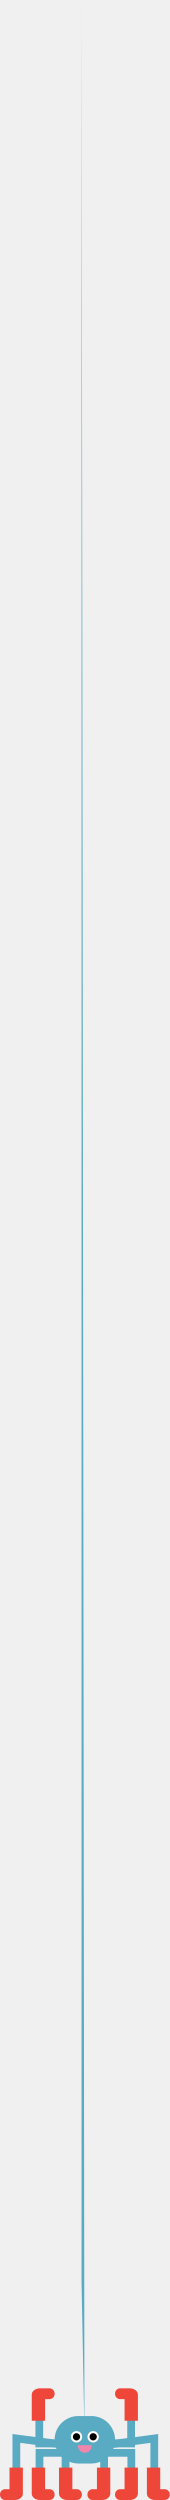
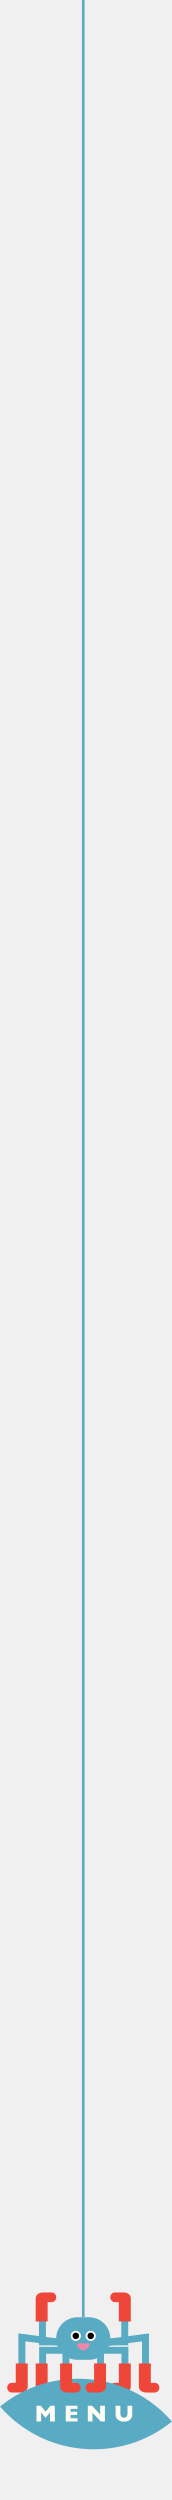
- <svg xmlns="http://www.w3.org/2000/svg" width="92.873" height="1367.812" viewBox="0 0 92.873 1367.812">
-   <g id="Group_3301" data-name="Group 3301" transform="translate(-1970.921 10519.762)">
-     <rect id="Rectangle_2476" data-name="Rectangle 2476" width="33.069" height="25.973" rx="12.987" transform="translate(2000.795 -9197.889)" fill="#59aac3" />
-     <path id="Path_5742" data-name="Path 5742" d="M-3789.137,11041.448h-4.247v-20.691h-12.587v-4.246h16.834Z" transform="translate(5834.033 -20196.385)" fill="#59aac3" />
-     <path id="Path_5743" data-name="Path 5743" d="M-3993.126,11041.448h-4.247v-24.937h17.307v4.246h-13.06Z" transform="translate(5987.781 -20196.385)" fill="#59aac3" />
-     <path id="Path_5744" data-name="Path 5744" d="M-3829.985,11032.012h-4.247v-11.255h-4.059v-4.246h8.306Z" transform="translate(5859.995 -20196.385)" fill="#59aac3" />
-     <path id="Path_5745" data-name="Path 5745" d="M-3920.731,11040.64h-4.246v-24.129h8.5v4.246h-4.257Z" transform="translate(5929.626 -20196.385)" fill="#59aac3" />
-     <path id="Path_5746" data-name="Path 5746" d="M-4057.523,11009.617h-4.247v-34.674l27.39,3.621-.558,4.21-22.585-2.984Z" transform="translate(6039.508 -20162.996)" fill="#59aac3" />
-     <path id="Path_5747" data-name="Path 5747" d="M-3925.023,11080.157v-11.826h-7.3v14.282c0,1.9,2,3.448,4.465,3.448h4.9a2.835,2.835,0,0,0,3.14-2.95h0a2.836,2.836,0,0,0-3.14-2.954Z" transform="translate(5935.529 -20238.012)" fill="#ef463a" />
-     <path id="Path_5748" data-name="Path 5748" d="M-4000.843,11080.157v-11.826h-7.3v14.282c0,1.9,2,3.448,4.466,3.448h4.9a2.834,2.834,0,0,0,3.139-2.95h0a2.835,2.835,0,0,0-3.139-2.954Z" transform="translate(5996.434 -20238.012)" fill="#ef463a" />
-     <path id="Path_5749" data-name="Path 5749" d="M-3848.1,11080.157v-11.826h7.3v14.282c0,1.9-2,3.448-4.466,3.448h-4.9a2.835,2.835,0,0,1-3.14-2.95h0a2.836,2.836,0,0,1,3.14-2.954Z" transform="translate(5872.059 -20238.012)" fill="#ef463a" />
-     <path id="Path_5750" data-name="Path 5750" d="M-3771.275,11080.157v-11.826h7.3v14.282c0,1.9-2,3.448-4.465,3.448h-4.9a2.836,2.836,0,0,1-3.14-2.95h0a2.837,2.837,0,0,1,3.14-2.954Z" transform="translate(5810.345 -20238.012)" fill="#ef463a" />
-     <path id="Path_5751" data-name="Path 5751" d="M-4091.217,11080.157v-11.826h7.3v14.282c0,1.9-2,3.448-4.465,3.448h-4.9a2.835,2.835,0,0,1-3.14-2.95h0a2.836,2.836,0,0,1,3.14-2.954Z" transform="translate(6067.343 -20238.012)" fill="#ef463a" />
-     <path id="Path_5752" data-name="Path 5752" d="M-3768.383,11009.617h-4.246v-29.827l-22.586,2.984-.557-4.21,27.39-3.621Z" transform="translate(5825.841 -20162.996)" fill="#59aac3" />
-     <path id="Path_5753" data-name="Path 5753" d="M-3981.086,10910.261h-16.836v-24.937h4.247v20.69h12.589Z" transform="translate(5988.221 -20091.008)" fill="#59aac3" />
-     <path id="Path_5754" data-name="Path 5754" d="M-3791.614,10910.261h-17.307v-4.246h13.06v-20.69h4.247Z" transform="translate(5836.403 -20091.008)" fill="#59aac3" />
-     <circle id="Ellipse_403" data-name="Ellipse 403" cx="3.114" cy="3.114" r="3.114" transform="translate(2009.656 -9189.646)" fill="#fff" />
-     <circle id="Ellipse_404" data-name="Ellipse 404" cx="3.114" cy="3.114" r="3.114" transform="translate(2018.775 -9189.646)" fill="#fff" />
-     <circle id="Ellipse_405" data-name="Ellipse 405" cx="1.997" cy="1.997" r="1.997" transform="translate(2010.773 -9188.529)" />
-     <circle id="Ellipse_406" data-name="Ellipse 406" cx="1.997" cy="1.997" r="1.997" transform="translate(2019.892 -9188.529)" />
-     <path id="Path_5755" data-name="Path 5755" d="M-4000.843,10853.819v11.828h-7.3v-14.279c0-1.908,2-3.453,4.466-3.453h4.9a2.834,2.834,0,0,1,3.139,2.953h0a2.835,2.835,0,0,1-3.139,2.951Z" transform="translate(5996.434 -20060.957)" fill="#ef463a" />
-     <path id="Path_5756" data-name="Path 5756" d="M-3771.275,10853.819v11.828h7.3v-14.279c0-1.908-2-3.453-4.465-3.453h-4.9a2.836,2.836,0,0,0-3.14,2.953h0a2.837,2.837,0,0,0,3.14,2.951Z" transform="translate(5810.345 -20060.957)" fill="#ef463a" />
-     <path id="Path_5757" data-name="Path 5757" d="M-3872.294,11006.078a4,4,0,0,1-3.816,4.168,4,4,0,0,1-3.816-4.168" transform="translate(5893.438 -20188.006)" fill="#f086ab" />
-     <path id="Path_5758" data-name="Path 5758" d="M-3680.614,11080.157v-11.826h-7.3v14.282c0,1.9,2,3.448,4.466,3.448h4.9a2.834,2.834,0,0,0,3.139-2.95h0a2.835,2.835,0,0,0-3.139-2.954Z" transform="translate(5739.203 -20238.012)" fill="#ef463a" />
-     <path id="Path_6278" data-name="Path 6278" d="M0,497.7V-750.976L1.572,579.519h0Z" transform="translate(2015.543 -9768.786)" fill="#59aac3" />
+ <svg xmlns="http://www.w3.org/2000/svg" width="97.231" height="1413.876" viewBox="0 0 97.231 1413.876">
+   <g id="Group_3439" data-name="Group 3439" transform="translate(-1847.827 10519.762)">
+     <rect id="Rectangle_2804" data-name="Rectangle 2804" width="30.63" height="24.057" rx="12.029" transform="translate(1879.592 -9209.227)" fill="#59aac3" />
+     <path id="Path_6585" data-name="Path 6585" d="M-3790.378,11039.608h-3.934v-19.165h-11.659v-3.933h15.592Z" transform="translate(5710.818 -20209.051)" fill="#59aac3" />
+     <path id="Path_6586" data-name="Path 6586" d="M-3993.44,11039.608h-3.934v-23.1h16.031v3.933h-12.1Z" transform="translate(5867.344 -20209.051)" fill="#59aac3" />
+     <path id="Path_6587" data-name="Path 6587" d="M-3830.6,11030.868h-3.934v-10.425h-3.76v-3.933h7.693Z" transform="translate(5737.249 -20209.051)" fill="#59aac3" />
+     <path id="Path_6588" data-name="Path 6588" d="M-3921.044,11038.859h-3.933v-22.349h7.876v3.933h-3.943Z" transform="translate(5808.139 -20209.051)" fill="#59aac3" />
+     <path id="Path_6589" data-name="Path 6589" d="M-4057.836,11007.06h-3.933v-32.116l25.37,3.354-.517,3.9-20.919-2.765Z" transform="translate(5920.005 -20175.059)" fill="#59aac3" />
+     <path id="Path_6590" data-name="Path 6590" d="M-4001.382,11079.285v-10.955h-6.764v13.23c0,1.762,1.852,3.193,4.136,3.193h4.54a2.627,2.627,0,0,0,2.908-2.734h0a2.626,2.626,0,0,0-2.908-2.734Z" transform="translate(5876.152 -20251.43)" fill="#ef463a" />
+     <path id="Path_6591" data-name="Path 6591" d="M-3771.659,11079.285v-10.955h6.763v13.23c0,1.762-1.852,3.193-4.135,3.193h-4.541a2.628,2.628,0,0,1-2.908-2.734h0a2.627,2.627,0,0,1,2.908-2.734Z" transform="translate(5686.702 -20251.43)" fill="#ef463a" />
+     <path id="Path_6592" data-name="Path 6592" d="M-4091.6,11079.285v-10.955h6.763v13.23c0,1.762-1.852,3.193-4.136,3.193h-4.541a2.627,2.627,0,0,1-2.908-2.734h0a2.626,2.626,0,0,1,2.908-2.734Z" transform="translate(5948.343 -20251.43)" fill="#ef463a" />
+     <path id="Path_6593" data-name="Path 6593" d="M-3770.4,11007.06h-3.933v-27.628l-20.92,2.765-.516-3.9,25.37-3.354Z" transform="translate(5702.479 -20175.059)" fill="#59aac3" />
+     <path id="Path_6594" data-name="Path 6594" d="M-3982.328,10908.421h-15.594v-23.1h3.934v19.164h11.66Z" transform="translate(5867.792 -20101.77)" fill="#59aac3" />
+     <path id="Path_6595" data-name="Path 6595" d="M-3792.891,10908.421h-16.031v-3.933h12.1v-19.164h3.934Z" transform="translate(5713.231 -20101.77)" fill="#59aac3" />
+     <circle id="Ellipse_602" data-name="Ellipse 602" cx="2.884" cy="2.884" r="2.884" transform="translate(1887.799 -9201.591)" fill="#fff" />
+     <circle id="Ellipse_603" data-name="Ellipse 603" cx="2.884" cy="2.884" r="2.884" transform="translate(1896.245 -9201.591)" fill="#fff" />
+     <circle id="Ellipse_604" data-name="Ellipse 604" cx="1.85" cy="1.85" r="1.85" transform="translate(1888.833 -9200.557)" />
+     <circle id="Ellipse_605" data-name="Ellipse 605" cx="1.85" cy="1.85" r="1.85" transform="translate(1897.279 -9200.557)" />
+     <path id="Path_6596" data-name="Path 6596" d="M-4001.382,10853.384v10.956h-6.764v-13.227c0-1.767,1.852-3.2,4.136-3.2h4.54a2.625,2.625,0,0,1,2.908,2.735h0a2.626,2.626,0,0,1-2.908,2.733Z" transform="translate(5876.152 -20071.178)" fill="#ef463a" />
+     <path id="Path_6597" data-name="Path 6597" d="M-3771.659,10853.384v10.956h6.763v-13.227c0-1.767-1.852-3.2-4.135-3.2h-4.541a2.627,2.627,0,0,0-2.908,2.735h0a2.628,2.628,0,0,0,2.908,2.733Z" transform="translate(5686.702 -20071.178)" fill="#ef463a" />
+     <path id="Path_6598" data-name="Path 6598" d="M-3872.857,11006.078a3.709,3.709,0,0,1-3.534,3.86,3.709,3.709,0,0,1-3.535-3.86" transform="translate(5771.297 -20200.52)" fill="#f086ab" />
+     <path id="Path_6599" data-name="Path 6599" d="M-3681.152,11079.285v-10.955h-6.763v13.23c0,1.762,1.852,3.193,4.136,3.193h4.541a2.626,2.626,0,0,0,2.907-2.734h0a2.625,2.625,0,0,0-2.907-2.734Z" transform="translate(5614.275 -20251.43)" fill="#ef463a" />
+     <rect id="Rectangle_2805" data-name="Rectangle 2805" width="1.456" height="1310.535" transform="translate(1894.178 -10519.762)" fill="#59aac3" />
+     <g id="Group_3437" data-name="Group 3437" transform="translate(1862 -9159.999)">
+       <path id="Path_6545" data-name="Path 6545" d="M437.131,894.741H433.87v-6.267l-2.944,3.629h-.256l-2.952-3.629v6.267H424.55V883.924h2.958l3.325,4.058,3.341-4.058h2.957Z" transform="translate(-424.55 -883.924)" fill="#fffcf3" />
+       <path id="Path_6546" data-name="Path 6546" d="M440.254,894.741H432.1V883.924h8.022v2.169h-4.761v1.982H439.9v2.179h-4.543v2.31h4.895Z" transform="translate(-411.987 -883.924)" fill="#fffcf3" />
+       <path id="Path_6547" data-name="Path 6547" d="M449.526,894.741h-2.9l-5.614-6.024v6.024h-3.232V883.924h2.9l5.6,5.995v-5.995h3.253Z" transform="translate(-402.532 -883.924)" fill="#fffcf3" />
+       <path id="Path_6548" data-name="Path 6548" d="M456.379,889.895a5.037,5.037,0,0,1-.52,2.371,4.172,4.172,0,0,1-1.375,1.548,5.913,5.913,0,0,1-1.841.818,7.96,7.96,0,0,1-1.972.25,7.765,7.765,0,0,1-2.672-.469,4.762,4.762,0,0,1-2.177-1.591,4.651,4.651,0,0,1-.874-2.928v-5.971H448.2v5.129a4.391,4.391,0,0,0,.309,1.767,2.134,2.134,0,0,0,.858,1.023,2.714,2.714,0,0,0,2.571,0,2.1,2.1,0,0,0,.863-1.012,4.337,4.337,0,0,0,.312-1.767v-5.142h3.261Z" transform="translate(-390.598 -883.924)" fill="#fffcf3" />
+     </g>
+     <g id="Group_3438" data-name="Group 3438" transform="translate(1847.827 -9203.117)">
+       <path id="Path_6557" data-name="Path 6557" d="M0,0H0A70.146,70.146,0,0,1,69.015,69.015h0A70.146,70.146,0,0,1,0,0Z" transform="matrix(0.766, -0.643, 0.643, 0.766, 0, 44.362)" fill="#59aac3" />
+       <g id="Group_3359" data-name="Group 3359" transform="translate(20.636 43.909)">
+         <path id="Path_6553" data-name="Path 6553" d="M153.831,165.791h-2.687v-5.16l-2.422,2.988h-.212l-2.43-2.988v5.16h-2.609v-8.907h2.435l2.738,3.342,2.751-3.342h2.435Z" transform="translate(-143.472 -156.884)" fill="#fffcf3" />
+         <path id="Path_6554" data-name="Path 6554" d="M173.133,165.791h-6.716v-8.907h6.606v1.787H169.1V160.3h3.74V162.1H169.1V164h4.029Z" transform="translate(-149.86 -156.884)" fill="#fffcf3" />
+         <path id="Path_6555" data-name="Path 6555" d="M193.361,165.791H190.97l-4.62-4.961v4.961h-2.661v-8.907h2.384l4.608,4.936v-4.936h2.68Z" transform="translate(-154.669 -156.884)" fill="#fffcf3" />
+         <path id="Path_6556" data-name="Path 6556" d="M214.9,161.8a4.145,4.145,0,0,1-.429,1.951,3.426,3.426,0,0,1-1.131,1.275,4.871,4.871,0,0,1-1.516.675,6.607,6.607,0,0,1-1.624.206,6.428,6.428,0,0,1-2.2-.386,3.913,3.913,0,0,1-1.79-1.311,3.813,3.813,0,0,1-.72-2.409v-4.917h2.68v4.223a3.616,3.616,0,0,0,.255,1.455,1.757,1.757,0,0,0,.707.844,2.249,2.249,0,0,0,2.116,0,1.727,1.727,0,0,0,.712-.836,3.6,3.6,0,0,0,.255-1.452v-4.236H214.9Z" transform="translate(-160.737 -156.884)" fill="#fffcf3" />
+       </g>
+     </g>
+     <path id="Path_6600" data-name="Path 6600" d="M-3925.562,11079.285v-10.955h-6.763v13.23c0,1.762,1.852,3.193,4.135,3.193h4.541a2.627,2.627,0,0,0,2.908-2.734h0a2.626,2.626,0,0,0-2.908-2.734Z" transform="translate(5814.147 -20251.43)" fill="#ef463a" />
+     <path id="Path_6601" data-name="Path 6601" d="M-3848.488,11079.285v-10.955h6.763v13.23c0,1.762-1.851,3.193-4.136,3.193h-4.54a2.627,2.627,0,0,1-2.908-2.734h0a2.626,2.626,0,0,1,2.908-2.734Z" transform="translate(5749.53 -20251.43)" fill="#ef463a" />
  </g>
</svg>
